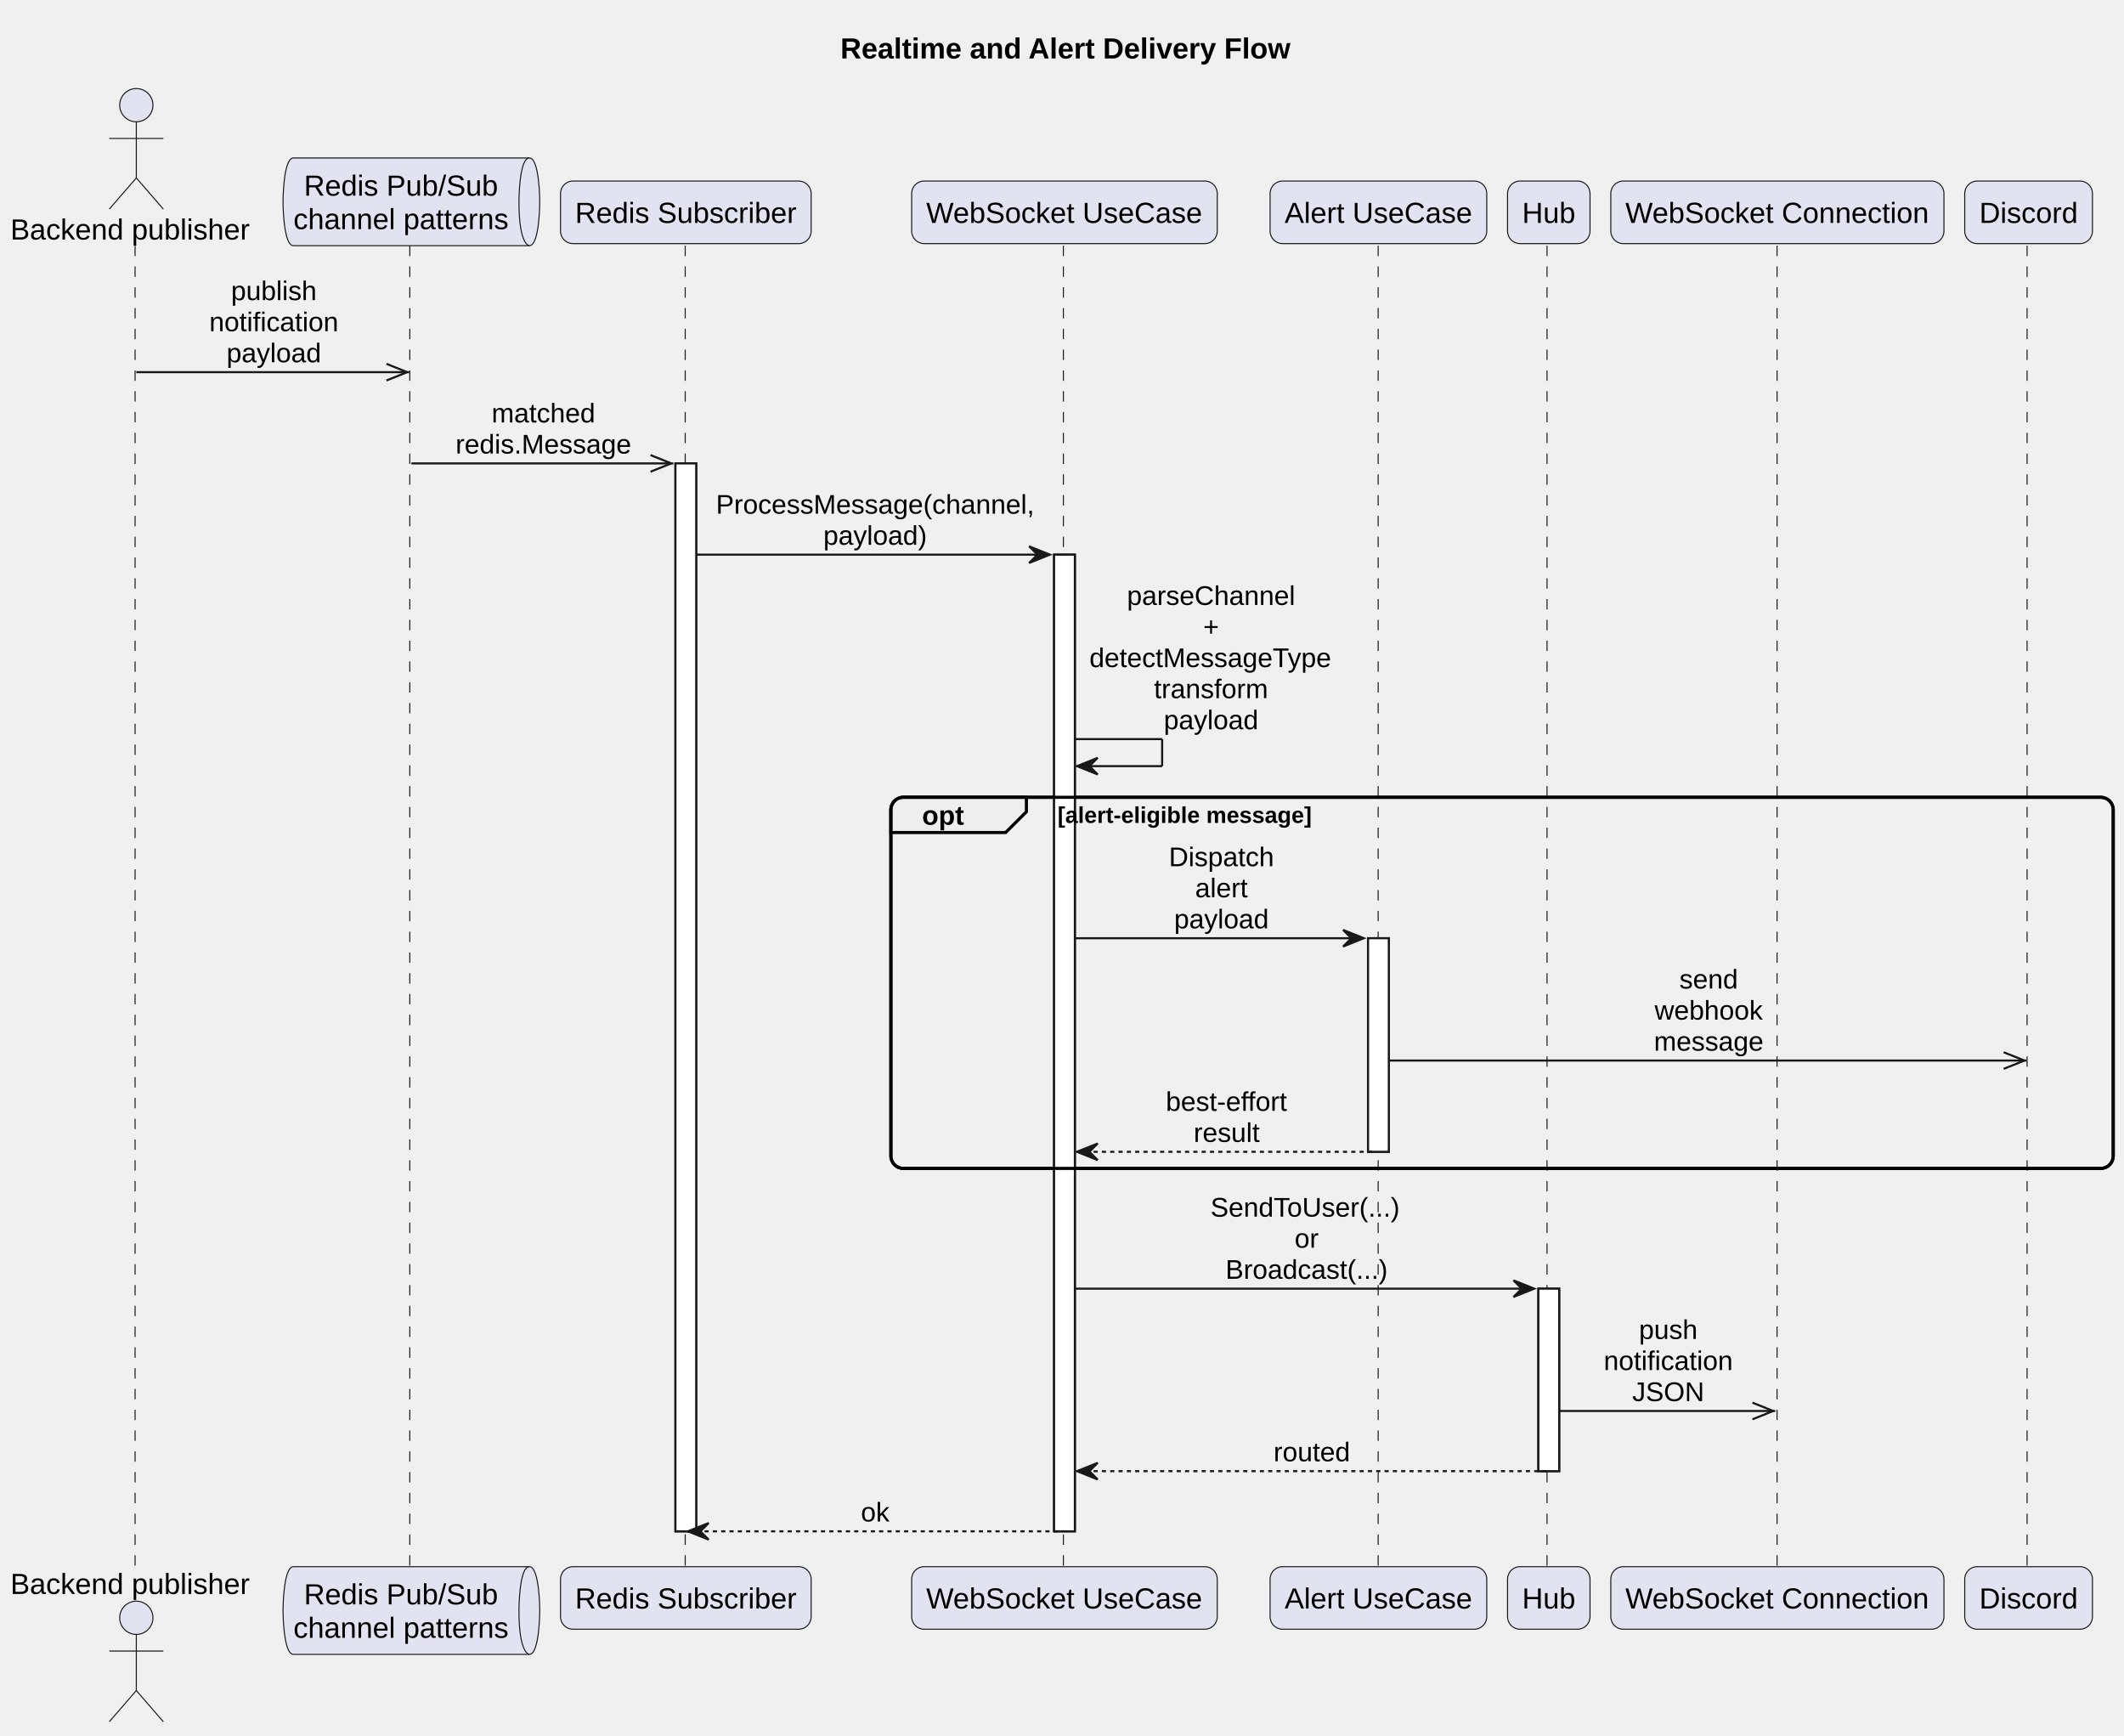
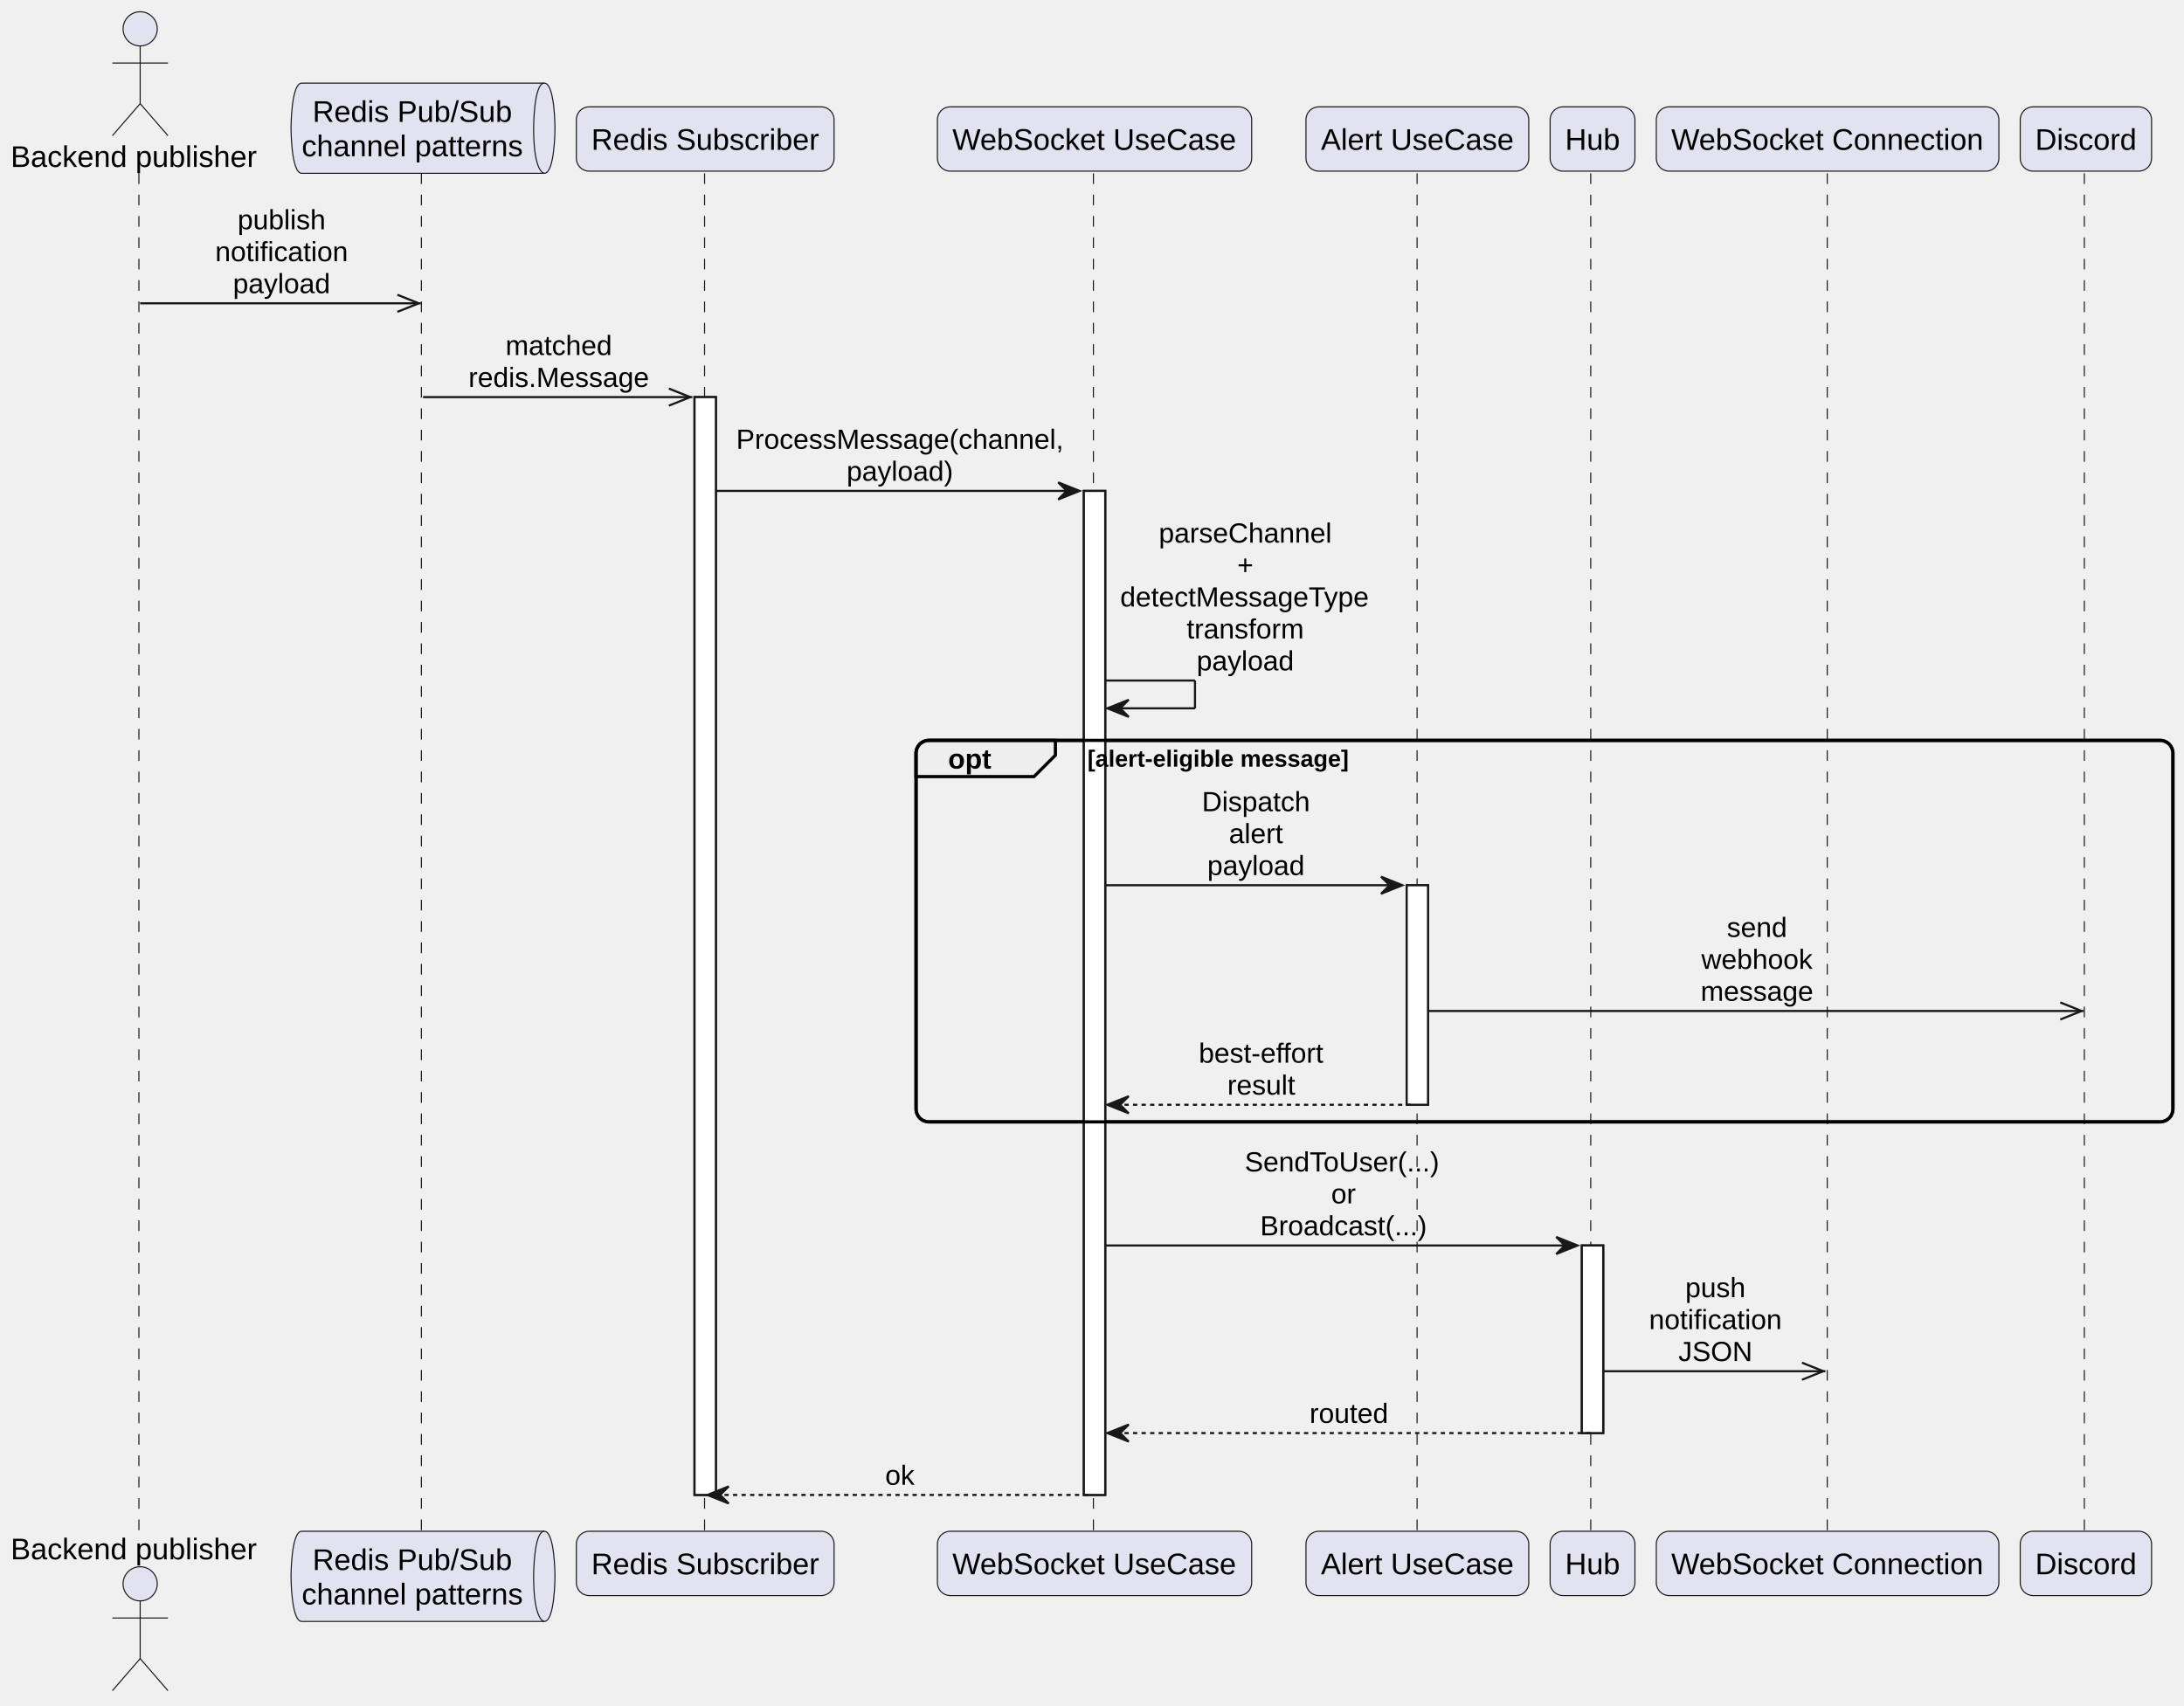
- <svg xmlns="http://www.w3.org/2000/svg" contentStyleType="text/css" data-diagram-type="SEQUENCE" height="835px" preserveAspectRatio="none" style="width:1022px;height:835px;background:#FFFFFF;" version="1.1" viewBox="0 0 1022 835" width="1022px" zoomAndPan="magnify">
+ <svg xmlns="http://www.w3.org/2000/svg" contentStyleType="text/css" data-diagram-type="SEQUENCE" height="798px" preserveAspectRatio="none" style="width:1022px;height:798px;background:#FFFFFF;" version="1.1" viewBox="0 0 1022 798" width="1022px" zoomAndPan="magnify">
  <defs />
  <g>
-     <text fill="#000000" font-family="Arial" font-size="14" font-weight="bold" lengthAdjust="spacing" textLength="217.068" x="404.377" y="28.132">Realtime and Alert Delivery Flow</text>
-     <g>
-       <rect fill="#FFFFFF" height="513.769" style="stroke:#181818;stroke-width:1;" width="10" x="325.002" y="222.941" />
-     </g>
-     <g>
-       <rect fill="#FFFFFF" height="469.872" style="stroke:#181818;stroke-width:1;" width="10" x="507.19" y="266.838" />
-     </g>
-     <g>
-       <rect fill="#FFFFFF" height="102.744" style="stroke:#181818;stroke-width:1;" width="10" x="658.253" y="451.377" />
-     </g>
-     <g>
-       <rect fill="#FFFFFF" height="87.795" style="stroke:#181818;stroke-width:1;" width="10" x="740.222" y="619.967" />
-     </g>
-     <rect fill="none" height="178.539" rx="6" ry="6" style="stroke:#000000;stroke-width:1.5;" width="588.159" x="428.663" y="383.582" />
-     <g>
-       <rect fill="#000000" fill-opacity="0" height="636.513" width="8" x="61.593" y="118.197" />
-       <line style="stroke:#181818;stroke-width:0.5;stroke-dasharray:5,5;" x1="65" x2="65" y1="118.197" y2="754.71" />
-     </g>
-     <g>
-       <rect fill="#000000" fill-opacity="0" height="636.513" width="8" x="193.944" y="118.197" />
-       <line style="stroke:#181818;stroke-width:0.5;stroke-dasharray:5,5;" x1="197.185" x2="197.185" y1="118.197" y2="754.71" />
-     </g>
-     <g>
-       <rect fill="#000000" fill-opacity="0" height="636.513" width="8" x="326.002" y="118.197" />
-       <line style="stroke:#181818;stroke-width:0.5;stroke-dasharray:5,5;" x1="329.702" x2="329.702" y1="118.197" y2="754.71" />
-     </g>
-     <g>
-       <rect fill="#000000" fill-opacity="0" height="636.513" width="8" x="508.19" y="118.197" />
-       <line style="stroke:#181818;stroke-width:0.5;stroke-dasharray:5,5;" x1="511.663" x2="511.663" y1="118.197" y2="754.71" />
-     </g>
-     <g>
-       <rect fill="#000000" fill-opacity="0" height="636.513" width="8" x="659.253" y="118.197" />
-       <line style="stroke:#181818;stroke-width:0.5;stroke-dasharray:5,5;" x1="663.126" x2="663.126" y1="118.197" y2="754.71" />
-     </g>
-     <g>
-       <rect fill="#000000" fill-opacity="0" height="636.513" width="8" x="741.222" y="118.197" />
-       <line style="stroke:#181818;stroke-width:0.5;stroke-dasharray:5,5;" x1="744.381" x2="744.381" y1="118.197" y2="754.71" />
-     </g>
-     <g>
-       <rect fill="#000000" fill-opacity="0" height="636.513" width="8" x="851.215" y="118.197" />
-       <line style="stroke:#181818;stroke-width:0.5;stroke-dasharray:5,5;" x1="855.063" x2="855.063" y1="118.197" y2="754.71" />
-     </g>
-     <g>
-       <rect fill="#000000" fill-opacity="0" height="636.513" width="8" x="972.094" y="118.197" />
-       <line style="stroke:#181818;stroke-width:0.5;stroke-dasharray:5,5;" x1="975.366" x2="975.366" y1="118.197" y2="754.71" />
+     <g>
+       <rect fill="#FFFFFF" height="513.769" style="stroke:#181818;stroke-width:1;" width="10" x="325.002" y="185.842" />
+     </g>
+     <g>
+       <rect fill="#FFFFFF" height="469.872" style="stroke:#181818;stroke-width:1;" width="10" x="507.19" y="229.74" />
+     </g>
+     <g>
+       <rect fill="#FFFFFF" height="102.744" style="stroke:#181818;stroke-width:1;" width="10" x="658.253" y="414.278" />
+     </g>
+     <g>
+       <rect fill="#FFFFFF" height="87.795" style="stroke:#181818;stroke-width:1;" width="10" x="740.222" y="582.868" />
+     </g>
+     <rect fill="none" height="178.539" rx="6" ry="6" style="stroke:#000000;stroke-width:1.5;" width="588.159" x="428.663" y="346.483" />
+     <g>
+       <rect fill="#000000" fill-opacity="0" height="636.513" width="8" x="61.593" y="81.099" />
+       <line style="stroke:#181818;stroke-width:0.5;stroke-dasharray:5,5;" x1="65" x2="65" y1="81.099" y2="717.612" />
+     </g>
+     <g>
+       <rect fill="#000000" fill-opacity="0" height="636.513" width="8" x="193.944" y="81.099" />
+       <line style="stroke:#181818;stroke-width:0.5;stroke-dasharray:5,5;" x1="197.185" x2="197.185" y1="81.099" y2="717.612" />
+     </g>
+     <g>
+       <rect fill="#000000" fill-opacity="0" height="636.513" width="8" x="326.002" y="81.099" />
+       <line style="stroke:#181818;stroke-width:0.5;stroke-dasharray:5,5;" x1="329.702" x2="329.702" y1="81.099" y2="717.612" />
+     </g>
+     <g>
+       <rect fill="#000000" fill-opacity="0" height="636.513" width="8" x="508.19" y="81.099" />
+       <line style="stroke:#181818;stroke-width:0.5;stroke-dasharray:5,5;" x1="511.663" x2="511.663" y1="81.099" y2="717.612" />
+     </g>
+     <g>
+       <rect fill="#000000" fill-opacity="0" height="636.513" width="8" x="659.253" y="81.099" />
+       <line style="stroke:#181818;stroke-width:0.5;stroke-dasharray:5,5;" x1="663.126" x2="663.126" y1="81.099" y2="717.612" />
+     </g>
+     <g>
+       <rect fill="#000000" fill-opacity="0" height="636.513" width="8" x="741.222" y="81.099" />
+       <line style="stroke:#181818;stroke-width:0.5;stroke-dasharray:5,5;" x1="744.381" x2="744.381" y1="81.099" y2="717.612" />
+     </g>
+     <g>
+       <rect fill="#000000" fill-opacity="0" height="636.513" width="8" x="851.215" y="81.099" />
+       <line style="stroke:#181818;stroke-width:0.5;stroke-dasharray:5,5;" x1="855.063" x2="855.063" y1="81.099" y2="717.612" />
+     </g>
+     <g>
+       <rect fill="#000000" fill-opacity="0" height="636.513" width="8" x="972.094" y="81.099" />
+       <line style="stroke:#181818;stroke-width:0.5;stroke-dasharray:5,5;" x1="975.366" x2="975.366" y1="81.099" y2="717.612" />
    </g>
    <g class="participant participant-head" data-participant="Publisher">
-       <text fill="#000000" font-family="Arial" font-size="14" lengthAdjust="spacing" textLength="115.186" x="5" y="115.231">Backend publisher</text>
-       <ellipse cx="65.593" cy="50.599" fill="#E2E2F0" rx="8" ry="8" style="stroke:#181818;stroke-width:0.5;" />
-       <path d="M65.593,58.599 L65.593,85.599 M52.593,66.599 L78.593,66.599 M65.593,85.599 L52.593,100.599 M65.593,85.599 L78.593,100.599" fill="none" style="stroke:#181818;stroke-width:0.5;" />
+       <text fill="#000000" font-family="Arial" font-size="14" lengthAdjust="spacing" textLength="115.186" x="5" y="78.132">Backend publisher</text>
+       <ellipse cx="65.593" cy="13.5" fill="#E2E2F0" rx="8" ry="8" style="stroke:#181818;stroke-width:0.5;" />
+       <path d="M65.593,21.5 L65.593,48.5 M52.593,29.5 L78.593,29.5 M65.593,48.5 L52.593,63.5 M65.593,48.5 L78.593,63.5" fill="none" style="stroke:#181818;stroke-width:0.5;" />
    </g>
    <g class="participant participant-tail" data-participant="Publisher">
-       <text fill="#000000" font-family="Arial" font-size="14" lengthAdjust="spacing" textLength="115.186" x="5" y="766.842">Backend publisher</text>
-       <ellipse cx="65.593" cy="778.309" fill="#E2E2F0" rx="8" ry="8" style="stroke:#181818;stroke-width:0.5;" />
-       <path d="M65.593,786.309 L65.593,813.309 M52.593,794.309 L78.593,794.309 M65.593,813.309 L52.593,828.309 M65.593,813.309 L78.593,828.309" fill="none" style="stroke:#181818;stroke-width:0.5;" />
+       <text fill="#000000" font-family="Arial" font-size="14" lengthAdjust="spacing" textLength="115.186" x="5" y="729.744">Backend publisher</text>
+       <ellipse cx="65.593" cy="741.21" fill="#E2E2F0" rx="8" ry="8" style="stroke:#181818;stroke-width:0.5;" />
+       <path d="M65.593,749.21 L65.593,776.21 M52.593,757.21 L78.593,757.21 M65.593,776.21 L52.593,791.21 M65.593,776.21 L78.593,791.21" fill="none" style="stroke:#181818;stroke-width:0.5;" />
    </g>
    <g class="participant participant-head" data-participant="RedisChannels">
-       <path d="M141.185,76 L254.702,76 C259.702,76 259.702,97.099 259.702,97.099 C259.702,97.099 259.702,118.197 254.702,118.197 L141.185,118.197 C136.185,118.197 136.185,97.099 136.185,97.099 C136.185,97.099 136.185,76 141.185,76" fill="#E2E2F0" style="stroke:#181818;stroke-width:0.5;" />
-       <path d="M254.702,76 C249.702,76 249.702,97.099 249.702,97.099 C249.702,118.197 254.702,118.197 254.702,118.197" fill="none" style="stroke:#181818;stroke-width:0.5;" />
-       <text fill="#000000" font-family="Arial" font-size="14" lengthAdjust="spacing" textLength="93.393" x="146.248" y="94.132">Redis Pub/Sub</text>
-       <text fill="#000000" font-family="Arial" font-size="14" lengthAdjust="spacing" textLength="103.517" x="141.185" y="110.231">channel patterns</text>
+       <path d="M141.185,38.901 L254.702,38.901 C259.702,38.901 259.702,60 259.702,60 C259.702,60 259.702,81.099 254.702,81.099 L141.185,81.099 C136.185,81.099 136.185,60 136.185,60 C136.185,60 136.185,38.901 141.185,38.901" fill="#E2E2F0" style="stroke:#181818;stroke-width:0.5;" />
+       <path d="M254.702,38.901 C249.702,38.901 249.702,60 249.702,60 C249.702,81.099 254.702,81.099 254.702,81.099" fill="none" style="stroke:#181818;stroke-width:0.5;" />
+       <text fill="#000000" font-family="Arial" font-size="14" lengthAdjust="spacing" textLength="93.393" x="146.248" y="57.033">Redis Pub/Sub</text>
+       <text fill="#000000" font-family="Arial" font-size="14" lengthAdjust="spacing" textLength="103.517" x="141.185" y="73.132">channel patterns</text>
    </g>
    <g class="participant participant-tail" data-participant="RedisChannels">
-       <path d="M141.185,753.71 L254.702,753.71 C259.702,753.71 259.702,774.809 259.702,774.809 C259.702,774.809 259.702,795.908 254.702,795.908 L141.185,795.908 C136.185,795.908 136.185,774.809 136.185,774.809 C136.185,774.809 136.185,753.71 141.185,753.71" fill="#E2E2F0" style="stroke:#181818;stroke-width:0.5;" />
-       <path d="M254.702,753.71 C249.702,753.71 249.702,774.809 249.702,774.809 C249.702,795.908 254.702,795.908 254.702,795.908" fill="none" style="stroke:#181818;stroke-width:0.5;" />
-       <text fill="#000000" font-family="Arial" font-size="14" lengthAdjust="spacing" textLength="93.393" x="146.248" y="771.842">Redis Pub/Sub</text>
-       <text fill="#000000" font-family="Arial" font-size="14" lengthAdjust="spacing" textLength="103.517" x="141.185" y="787.941">channel patterns</text>
+       <path d="M141.185,716.612 L254.702,716.612 C259.702,716.612 259.702,737.71 259.702,737.71 C259.702,737.71 259.702,758.809 254.702,758.809 L141.185,758.809 C136.185,758.809 136.185,737.71 136.185,737.71 C136.185,737.71 136.185,716.612 141.185,716.612" fill="#E2E2F0" style="stroke:#181818;stroke-width:0.5;" />
+       <path d="M254.702,716.612 C249.702,716.612 249.702,737.71 249.702,737.71 C249.702,758.809 254.702,758.809 254.702,758.809" fill="none" style="stroke:#181818;stroke-width:0.5;" />
+       <text fill="#000000" font-family="Arial" font-size="14" lengthAdjust="spacing" textLength="93.393" x="146.248" y="734.744">Redis Pub/Sub</text>
+       <text fill="#000000" font-family="Arial" font-size="14" lengthAdjust="spacing" textLength="103.517" x="141.185" y="750.842">channel patterns</text>
    </g>
    <g class="participant participant-head" data-participant="Subscriber">
-       <rect fill="#E2E2F0" height="30.099" rx="6" ry="6" style="stroke:#181818;stroke-width:0.5;" width="120.6" x="269.702" y="87.099" />
-       <text fill="#000000" font-family="Arial" font-size="14" lengthAdjust="spacing" textLength="106.6" x="276.702" y="107.231">Redis Subscriber</text>
+       <rect fill="#E2E2F0" height="30.099" rx="6" ry="6" style="stroke:#181818;stroke-width:0.5;" width="120.6" x="269.702" y="50" />
+       <text fill="#000000" font-family="Arial" font-size="14" lengthAdjust="spacing" textLength="106.6" x="276.702" y="70.132">Redis Subscriber</text>
    </g>
    <g class="participant participant-tail" data-participant="Subscriber">
-       <rect fill="#E2E2F0" height="30.099" rx="6" ry="6" style="stroke:#181818;stroke-width:0.5;" width="120.6" x="269.702" y="753.71" />
-       <text fill="#000000" font-family="Arial" font-size="14" lengthAdjust="spacing" textLength="106.6" x="276.702" y="773.842">Redis Subscriber</text>
+       <rect fill="#E2E2F0" height="30.099" rx="6" ry="6" style="stroke:#181818;stroke-width:0.5;" width="120.6" x="269.702" y="716.612" />
+       <text fill="#000000" font-family="Arial" font-size="14" lengthAdjust="spacing" textLength="106.6" x="276.702" y="736.744">Redis Subscriber</text>
    </g>
    <g class="participant participant-head" data-participant="WebSocketUC">
-       <rect fill="#E2E2F0" height="30.099" rx="6" ry="6" style="stroke:#181818;stroke-width:0.5;" width="147.055" x="438.663" y="87.099" />
-       <text fill="#000000" font-family="Arial" font-size="14" lengthAdjust="spacing" textLength="133.055" x="445.663" y="107.231">WebSocket UseCase</text>
+       <rect fill="#E2E2F0" height="30.099" rx="6" ry="6" style="stroke:#181818;stroke-width:0.5;" width="147.055" x="438.663" y="50" />
+       <text fill="#000000" font-family="Arial" font-size="14" lengthAdjust="spacing" textLength="133.055" x="445.663" y="70.132">WebSocket UseCase</text>
    </g>
    <g class="participant participant-tail" data-participant="WebSocketUC">
-       <rect fill="#E2E2F0" height="30.099" rx="6" ry="6" style="stroke:#181818;stroke-width:0.5;" width="147.055" x="438.663" y="753.71" />
-       <text fill="#000000" font-family="Arial" font-size="14" lengthAdjust="spacing" textLength="133.055" x="445.663" y="773.842">WebSocket UseCase</text>
+       <rect fill="#E2E2F0" height="30.099" rx="6" ry="6" style="stroke:#181818;stroke-width:0.5;" width="147.055" x="438.663" y="716.612" />
+       <text fill="#000000" font-family="Arial" font-size="14" lengthAdjust="spacing" textLength="133.055" x="445.663" y="736.744">WebSocket UseCase</text>
    </g>
    <g class="participant participant-head" data-participant="AlertUC">
-       <rect fill="#E2E2F0" height="30.099" rx="6" ry="6" style="stroke:#181818;stroke-width:0.5;" width="104.255" x="611.126" y="87.099" />
-       <text fill="#000000" font-family="Arial" font-size="14" lengthAdjust="spacing" textLength="90.255" x="618.126" y="107.231">Alert UseCase</text>
+       <rect fill="#E2E2F0" height="30.099" rx="6" ry="6" style="stroke:#181818;stroke-width:0.5;" width="104.255" x="611.126" y="50" />
+       <text fill="#000000" font-family="Arial" font-size="14" lengthAdjust="spacing" textLength="90.255" x="618.126" y="70.132">Alert UseCase</text>
    </g>
    <g class="participant participant-tail" data-participant="AlertUC">
-       <rect fill="#E2E2F0" height="30.099" rx="6" ry="6" style="stroke:#181818;stroke-width:0.5;" width="104.255" x="611.126" y="753.71" />
-       <text fill="#000000" font-family="Arial" font-size="14" lengthAdjust="spacing" textLength="90.255" x="618.126" y="773.842">Alert UseCase</text>
+       <rect fill="#E2E2F0" height="30.099" rx="6" ry="6" style="stroke:#181818;stroke-width:0.5;" width="104.255" x="611.126" y="716.612" />
+       <text fill="#000000" font-family="Arial" font-size="14" lengthAdjust="spacing" textLength="90.255" x="618.126" y="736.744">Alert UseCase</text>
    </g>
    <g class="participant participant-head" data-participant="Hub">
-       <rect fill="#E2E2F0" height="30.099" rx="6" ry="6" style="stroke:#181818;stroke-width:0.5;" width="39.683" x="725.381" y="87.099" />
-       <text fill="#000000" font-family="Arial" font-size="14" lengthAdjust="spacing" textLength="25.683" x="732.381" y="107.231">Hub</text>
+       <rect fill="#E2E2F0" height="30.099" rx="6" ry="6" style="stroke:#181818;stroke-width:0.5;" width="39.683" x="725.381" y="50" />
+       <text fill="#000000" font-family="Arial" font-size="14" lengthAdjust="spacing" textLength="25.683" x="732.381" y="70.132">Hub</text>
    </g>
    <g class="participant participant-tail" data-participant="Hub">
-       <rect fill="#E2E2F0" height="30.099" rx="6" ry="6" style="stroke:#181818;stroke-width:0.5;" width="39.683" x="725.381" y="753.71" />
-       <text fill="#000000" font-family="Arial" font-size="14" lengthAdjust="spacing" textLength="25.683" x="732.381" y="773.842">Hub</text>
+       <rect fill="#E2E2F0" height="30.099" rx="6" ry="6" style="stroke:#181818;stroke-width:0.5;" width="39.683" x="725.381" y="716.612" />
+       <text fill="#000000" font-family="Arial" font-size="14" lengthAdjust="spacing" textLength="25.683" x="732.381" y="736.744">Hub</text>
    </g>
    <g class="participant participant-head" data-participant="Connection">
-       <rect fill="#E2E2F0" height="30.099" rx="6" ry="6" style="stroke:#181818;stroke-width:0.5;" width="160.303" x="775.063" y="87.099" />
-       <text fill="#000000" font-family="Arial" font-size="14" lengthAdjust="spacing" textLength="146.303" x="782.063" y="107.231">WebSocket Connection</text>
+       <rect fill="#E2E2F0" height="30.099" rx="6" ry="6" style="stroke:#181818;stroke-width:0.5;" width="160.303" x="775.063" y="50" />
+       <text fill="#000000" font-family="Arial" font-size="14" lengthAdjust="spacing" textLength="146.303" x="782.063" y="70.132">WebSocket Connection</text>
    </g>
    <g class="participant participant-tail" data-participant="Connection">
-       <rect fill="#E2E2F0" height="30.099" rx="6" ry="6" style="stroke:#181818;stroke-width:0.5;" width="160.303" x="775.063" y="753.71" />
-       <text fill="#000000" font-family="Arial" font-size="14" lengthAdjust="spacing" textLength="146.303" x="782.063" y="773.842">WebSocket Connection</text>
+       <rect fill="#E2E2F0" height="30.099" rx="6" ry="6" style="stroke:#181818;stroke-width:0.5;" width="160.303" x="775.063" y="716.612" />
+       <text fill="#000000" font-family="Arial" font-size="14" lengthAdjust="spacing" textLength="146.303" x="782.063" y="736.744">WebSocket Connection</text>
    </g>
    <g class="participant participant-head" data-participant="Discord">
-       <rect fill="#E2E2F0" height="30.099" rx="6" ry="6" style="stroke:#181818;stroke-width:0.5;" width="61.455" x="945.366" y="87.099" />
-       <text fill="#000000" font-family="Arial" font-size="14" lengthAdjust="spacing" textLength="47.455" x="952.366" y="107.231">Discord</text>
+       <rect fill="#E2E2F0" height="30.099" rx="6" ry="6" style="stroke:#181818;stroke-width:0.5;" width="61.455" x="945.366" y="50" />
+       <text fill="#000000" font-family="Arial" font-size="14" lengthAdjust="spacing" textLength="47.455" x="952.366" y="70.132">Discord</text>
    </g>
    <g class="participant participant-tail" data-participant="Discord">
-       <rect fill="#E2E2F0" height="30.099" rx="6" ry="6" style="stroke:#181818;stroke-width:0.5;" width="61.455" x="945.366" y="753.71" />
-       <text fill="#000000" font-family="Arial" font-size="14" lengthAdjust="spacing" textLength="47.455" x="952.366" y="773.842">Discord</text>
-     </g>
-     <g>
-       <rect fill="#FFFFFF" height="513.769" style="stroke:#181818;stroke-width:1;" width="10" x="325.002" y="222.941" />
-     </g>
-     <g>
-       <rect fill="#FFFFFF" height="469.872" style="stroke:#181818;stroke-width:1;" width="10" x="507.19" y="266.838" />
-     </g>
-     <g>
-       <rect fill="#FFFFFF" height="102.744" style="stroke:#181818;stroke-width:1;" width="10" x="658.253" y="451.377" />
-     </g>
-     <g>
-       <rect fill="#FFFFFF" height="87.795" style="stroke:#181818;stroke-width:1;" width="10" x="740.222" y="619.967" />
+       <rect fill="#E2E2F0" height="30.099" rx="6" ry="6" style="stroke:#181818;stroke-width:0.5;" width="61.455" x="945.366" y="716.612" />
+       <text fill="#000000" font-family="Arial" font-size="14" lengthAdjust="spacing" textLength="47.455" x="952.366" y="736.744">Discord</text>
+     </g>
+     <g>
+       <rect fill="#FFFFFF" height="513.769" style="stroke:#181818;stroke-width:1;" width="10" x="325.002" y="185.842" />
+     </g>
+     <g>
+       <rect fill="#FFFFFF" height="469.872" style="stroke:#181818;stroke-width:1;" width="10" x="507.19" y="229.74" />
+     </g>
+     <g>
+       <rect fill="#FFFFFF" height="102.744" style="stroke:#181818;stroke-width:1;" width="10" x="658.253" y="414.278" />
+     </g>
+     <g>
+       <rect fill="#FFFFFF" height="87.795" style="stroke:#181818;stroke-width:1;" width="10" x="740.222" y="582.868" />
    </g>
    <g class="message" data-participant-1="Publisher" data-participant-2="RedisChannels">
-       <line style="stroke:#181818;stroke-width:1;" x1="195.944" x2="185.944" y1="179.043" y2="175.043" />
-       <line style="stroke:#181818;stroke-width:1;" x1="195.944" x2="185.944" y1="179.043" y2="183.043" />
-       <line style="stroke:#181818;stroke-width:1;" x1="65.593" x2="196.944" y1="179.043" y2="179.043" />
-       <text fill="#000000" font-family="Arial" font-size="13" lengthAdjust="spacing" textLength="41.196" x="111.17" y="144.391">publish</text>
-       <text fill="#000000" font-family="Arial" font-size="13" lengthAdjust="spacing" textLength="62.15" x="100.693" y="159.34">notification</text>
-       <text fill="#000000" font-family="Arial" font-size="13" lengthAdjust="spacing" textLength="45.538" x="108.999" y="174.289">payload</text>
+       <line style="stroke:#181818;stroke-width:1;" x1="195.944" x2="185.944" y1="141.945" y2="137.945" />
+       <line style="stroke:#181818;stroke-width:1;" x1="195.944" x2="185.944" y1="141.945" y2="145.945" />
+       <line style="stroke:#181818;stroke-width:1;" x1="65.593" x2="196.944" y1="141.945" y2="141.945" />
+       <text fill="#000000" font-family="Arial" font-size="13" lengthAdjust="spacing" textLength="41.196" x="111.17" y="107.293">publish</text>
+       <text fill="#000000" font-family="Arial" font-size="13" lengthAdjust="spacing" textLength="62.15" x="100.693" y="122.241">notification</text>
+       <text fill="#000000" font-family="Arial" font-size="13" lengthAdjust="spacing" textLength="45.538" x="108.999" y="137.19">payload</text>
    </g>
    <g class="message" data-participant-1="RedisChannels" data-participant-2="Subscriber">
-       <line style="stroke:#181818;stroke-width:1;" x1="323.002" x2="313.002" y1="222.941" y2="218.941" />
-       <line style="stroke:#181818;stroke-width:1;" x1="323.002" x2="313.002" y1="222.941" y2="226.941" />
-       <line style="stroke:#181818;stroke-width:1;" x1="197.944" x2="324.002" y1="222.941" y2="222.941" />
-       <text fill="#000000" font-family="Arial" font-size="13" lengthAdjust="spacing" textLength="49.861" x="236.542" y="203.237">matched</text>
-       <text fill="#000000" font-family="Arial" font-size="13" lengthAdjust="spacing" textLength="84.538" x="219.204" y="218.186">redis.Message</text>
+       <line style="stroke:#181818;stroke-width:1;" x1="323.002" x2="313.002" y1="185.842" y2="181.842" />
+       <line style="stroke:#181818;stroke-width:1;" x1="323.002" x2="313.002" y1="185.842" y2="189.842" />
+       <line style="stroke:#181818;stroke-width:1;" x1="197.944" x2="324.002" y1="185.842" y2="185.842" />
+       <text fill="#000000" font-family="Arial" font-size="13" lengthAdjust="spacing" textLength="49.861" x="236.542" y="166.139">matched</text>
+       <text fill="#000000" font-family="Arial" font-size="13" lengthAdjust="spacing" textLength="84.538" x="219.204" y="181.087">redis.Message</text>
    </g>
    <g class="message" data-participant-1="Subscriber" data-participant-2="WebSocketUC">
-       <polygon fill="#181818" points="495.19,262.838,505.19,266.838,495.19,270.838,499.19,266.838" style="stroke:#181818;stroke-width:1;" />
-       <line style="stroke:#181818;stroke-width:1;" x1="335.002" x2="501.19" y1="266.838" y2="266.838" />
-       <text fill="#000000" font-family="Arial" font-size="13" lengthAdjust="spacing" textLength="153.188" x="344.502" y="247.135">ProcessMessage(channel,</text>
-       <text fill="#000000" font-family="Arial" font-size="13" lengthAdjust="spacing" textLength="49.867" x="396.162" y="262.084">payload)</text>
+       <polygon fill="#181818" points="495.19,225.74,505.19,229.74,495.19,233.74,499.19,229.74" style="stroke:#181818;stroke-width:1;" />
+       <line style="stroke:#181818;stroke-width:1;" x1="335.002" x2="501.19" y1="229.74" y2="229.74" />
+       <text fill="#000000" font-family="Arial" font-size="13" lengthAdjust="spacing" textLength="153.188" x="344.502" y="210.036">ProcessMessage(channel,</text>
+       <text fill="#000000" font-family="Arial" font-size="13" lengthAdjust="spacing" textLength="49.867" x="396.162" y="224.985">payload)</text>
    </g>
    <g class="message" data-participant-1="WebSocketUC" data-participant-2="WebSocketUC">
-       <line style="stroke:#181818;stroke-width:1;" x1="517.19" x2="559.19" y1="355.582" y2="355.582" />
-       <line style="stroke:#181818;stroke-width:1;" x1="559.19" x2="559.19" y1="355.582" y2="368.582" />
-       <line style="stroke:#181818;stroke-width:1;" x1="518.19" x2="559.19" y1="368.582" y2="368.582" />
-       <polygon fill="#181818" points="528.19,364.582,518.19,368.582,528.19,372.582,524.19,368.582" style="stroke:#181818;stroke-width:1;" />
-       <text fill="#000000" font-family="Arial" font-size="13" lengthAdjust="spacing" textLength="80.945" x="542.249" y="291.032">parseChannel</text>
-       <text fill="#000000" font-family="Arial" font-size="13" lengthAdjust="spacing" textLength="7.592" x="578.926" y="305.981">+</text>
-       <text fill="#000000" font-family="Arial" font-size="13" lengthAdjust="spacing" textLength="117.064" x="524.19" y="320.93">detectMessageType</text>
-       <text fill="#000000" font-family="Arial" font-size="13" lengthAdjust="spacing" textLength="54.901" x="555.271" y="335.878">transform</text>
-       <text fill="#000000" font-family="Arial" font-size="13" lengthAdjust="spacing" textLength="45.538" x="559.953" y="350.827">payload</text>
-     </g>
-     <path d="M434.663,383.582 L493.873,383.582 L493.873,390.531 L483.873,400.531 L428.663,400.531 L428.663,389.582 A6,6 0 0 1 434.663,383.582" fill="#EEEEEE" style="stroke:#000000;stroke-width:1.5;" />
-     <rect fill="none" height="178.539" rx="6" ry="6" style="stroke:#000000;stroke-width:1.5;" width="588.159" x="428.663" y="383.582" />
-     <text fill="#000000" font-family="Arial" font-size="13" font-weight="bold" lengthAdjust="spacing" textLength="20.211" x="443.663" y="396.776">opt</text>
-     <text fill="#000000" font-family="Arial" font-size="11" font-weight="bold" lengthAdjust="spacing" textLength="122.268" x="508.873" y="395.9">[alert-eligible message]</text>
+       <line style="stroke:#181818;stroke-width:1;" x1="517.19" x2="559.19" y1="318.483" y2="318.483" />
+       <line style="stroke:#181818;stroke-width:1;" x1="559.19" x2="559.19" y1="318.483" y2="331.483" />
+       <line style="stroke:#181818;stroke-width:1;" x1="518.19" x2="559.19" y1="331.483" y2="331.483" />
+       <polygon fill="#181818" points="528.19,327.483,518.19,331.483,528.19,335.483,524.19,331.483" style="stroke:#181818;stroke-width:1;" />
+       <text fill="#000000" font-family="Arial" font-size="13" lengthAdjust="spacing" textLength="80.945" x="542.249" y="253.934">parseChannel</text>
+       <text fill="#000000" font-family="Arial" font-size="13" lengthAdjust="spacing" textLength="7.592" x="578.926" y="268.882">+</text>
+       <text fill="#000000" font-family="Arial" font-size="13" lengthAdjust="spacing" textLength="117.064" x="524.19" y="283.831">detectMessageType</text>
+       <text fill="#000000" font-family="Arial" font-size="13" lengthAdjust="spacing" textLength="54.901" x="555.271" y="298.78">transform</text>
+       <text fill="#000000" font-family="Arial" font-size="13" lengthAdjust="spacing" textLength="45.538" x="559.953" y="313.728">payload</text>
+     </g>
+     <path d="M434.663,346.483 L493.873,346.483 L493.873,353.432 L483.873,363.432 L428.663,363.432 L428.663,352.483 A6,6 0 0 1 434.663,346.483" fill="#EEEEEE" style="stroke:#000000;stroke-width:1.5;" />
+     <rect fill="none" height="178.539" rx="6" ry="6" style="stroke:#000000;stroke-width:1.5;" width="588.159" x="428.663" y="346.483" />
+     <text fill="#000000" font-family="Arial" font-size="13" font-weight="bold" lengthAdjust="spacing" textLength="20.211" x="443.663" y="359.677">opt</text>
+     <text fill="#000000" font-family="Arial" font-size="11" font-weight="bold" lengthAdjust="spacing" textLength="122.268" x="508.873" y="358.801">[alert-eligible message]</text>
    <g class="message" data-participant-1="WebSocketUC" data-participant-2="AlertUC">
-       <polygon fill="#181818" points="646.253,447.377,656.253,451.377,646.253,455.377,650.253,451.377" style="stroke:#181818;stroke-width:1;" />
-       <line style="stroke:#181818;stroke-width:1;" x1="517.19" x2="652.253" y1="451.377" y2="451.377" />
-       <text fill="#000000" font-family="Arial" font-size="13" lengthAdjust="spacing" textLength="50.578" x="562.433" y="416.725">Dispatch</text>
-       <text fill="#000000" font-family="Arial" font-size="13" lengthAdjust="spacing" textLength="25.289" x="575.077" y="431.673">alert</text>
-       <text fill="#000000" font-family="Arial" font-size="13" lengthAdjust="spacing" textLength="45.538" x="564.953" y="446.622">payload</text>
+       <polygon fill="#181818" points="646.253,410.278,656.253,414.278,646.253,418.278,650.253,414.278" style="stroke:#181818;stroke-width:1;" />
+       <line style="stroke:#181818;stroke-width:1;" x1="517.19" x2="652.253" y1="414.278" y2="414.278" />
+       <text fill="#000000" font-family="Arial" font-size="13" lengthAdjust="spacing" textLength="50.578" x="562.433" y="379.626">Dispatch</text>
+       <text fill="#000000" font-family="Arial" font-size="13" lengthAdjust="spacing" textLength="25.289" x="575.077" y="394.575">alert</text>
+       <text fill="#000000" font-family="Arial" font-size="13" lengthAdjust="spacing" textLength="45.538" x="564.953" y="409.523">payload</text>
    </g>
    <g class="message" data-participant-1="AlertUC" data-participant-2="Discord">
-       <line style="stroke:#181818;stroke-width:1;" x1="974.094" x2="964.094" y1="510.223" y2="506.223" />
-       <line style="stroke:#181818;stroke-width:1;" x1="974.094" x2="964.094" y1="510.223" y2="514.223" />
-       <line style="stroke:#181818;stroke-width:1;" x1="668.253" x2="975.094" y1="510.223" y2="510.223" />
-       <text fill="#000000" font-family="Arial" font-size="13" lengthAdjust="spacing" textLength="28.19" x="808.079" y="475.571">send</text>
-       <text fill="#000000" font-family="Arial" font-size="13" lengthAdjust="spacing" textLength="52.038" x="796.154" y="490.519">webhook</text>
-       <text fill="#000000" font-family="Arial" font-size="13" lengthAdjust="spacing" textLength="52.749" x="795.799" y="505.468">message</text>
+       <line style="stroke:#181818;stroke-width:1;" x1="974.094" x2="964.094" y1="473.125" y2="469.125" />
+       <line style="stroke:#181818;stroke-width:1;" x1="974.094" x2="964.094" y1="473.125" y2="477.125" />
+       <line style="stroke:#181818;stroke-width:1;" x1="668.253" x2="975.094" y1="473.125" y2="473.125" />
+       <text fill="#000000" font-family="Arial" font-size="13" lengthAdjust="spacing" textLength="28.19" x="808.079" y="438.472">send</text>
+       <text fill="#000000" font-family="Arial" font-size="13" lengthAdjust="spacing" textLength="52.038" x="796.154" y="453.421">webhook</text>
+       <text fill="#000000" font-family="Arial" font-size="13" lengthAdjust="spacing" textLength="52.749" x="795.799" y="468.37">message</text>
    </g>
    <g class="message" data-participant-1="AlertUC" data-participant-2="WebSocketUC">
-       <polygon fill="#181818" points="528.19,550.121,518.19,554.121,528.19,558.121,524.19,554.121" style="stroke:#181818;stroke-width:1;" />
-       <line style="stroke:#181818;stroke-width:1;stroke-dasharray:2,2;" x1="522.19" x2="662.253" y1="554.121" y2="554.121" />
-       <text fill="#000000" font-family="Arial" font-size="13" lengthAdjust="spacing" textLength="58.525" x="560.959" y="534.417">best-effort</text>
-       <text fill="#000000" font-family="Arial" font-size="13" lengthAdjust="spacing" textLength="31.789" x="574.327" y="549.366">result</text>
+       <polygon fill="#181818" points="528.19,513.022,518.19,517.022,528.19,521.022,524.19,517.022" style="stroke:#181818;stroke-width:1;" />
+       <line style="stroke:#181818;stroke-width:1;stroke-dasharray:2,2;" x1="522.19" x2="662.253" y1="517.022" y2="517.022" />
+       <text fill="#000000" font-family="Arial" font-size="13" lengthAdjust="spacing" textLength="58.525" x="560.959" y="497.318">best-effort</text>
+       <text fill="#000000" font-family="Arial" font-size="13" lengthAdjust="spacing" textLength="31.789" x="574.327" y="512.267">result</text>
    </g>
    <g class="message" data-participant-1="WebSocketUC" data-participant-2="Hub">
-       <polygon fill="#181818" points="728.222,615.967,738.222,619.967,728.222,623.967,732.222,619.967" style="stroke:#181818;stroke-width:1;" />
-       <line style="stroke:#181818;stroke-width:1;" x1="517.19" x2="734.222" y1="619.967" y2="619.967" />
-       <text fill="#000000" font-family="Arial" font-size="13" lengthAdjust="spacing" textLength="92.473" x="582.47" y="585.314">SendToUser(...)</text>
-       <text fill="#000000" font-family="Arial" font-size="13" lengthAdjust="spacing" textLength="11.559" x="622.927" y="600.263">or</text>
-       <text fill="#000000" font-family="Arial" font-size="13" lengthAdjust="spacing" textLength="78.025" x="589.693" y="615.212">Broadcast(...)</text>
+       <polygon fill="#181818" points="728.222,578.868,738.222,582.868,728.222,586.868,732.222,582.868" style="stroke:#181818;stroke-width:1;" />
+       <line style="stroke:#181818;stroke-width:1;" x1="517.19" x2="734.222" y1="582.868" y2="582.868" />
+       <text fill="#000000" font-family="Arial" font-size="13" lengthAdjust="spacing" textLength="92.473" x="582.47" y="548.216">SendToUser(...)</text>
+       <text fill="#000000" font-family="Arial" font-size="13" lengthAdjust="spacing" textLength="11.559" x="622.927" y="563.165">or</text>
+       <text fill="#000000" font-family="Arial" font-size="13" lengthAdjust="spacing" textLength="78.025" x="589.693" y="578.113">Broadcast(...)</text>
    </g>
    <g class="message" data-participant-1="Hub" data-participant-2="Connection">
-       <line style="stroke:#181818;stroke-width:1;" x1="853.215" x2="843.215" y1="678.813" y2="674.813" />
-       <line style="stroke:#181818;stroke-width:1;" x1="853.215" x2="843.215" y1="678.813" y2="682.813" />
-       <line style="stroke:#181818;stroke-width:1;" x1="750.222" x2="854.215" y1="678.813" y2="678.813" />
-       <text fill="#000000" font-family="Arial" font-size="13" lengthAdjust="spacing" textLength="28.19" x="788.624" y="644.161">push</text>
-       <text fill="#000000" font-family="Arial" font-size="13" lengthAdjust="spacing" textLength="62.15" x="771.644" y="659.109">notification</text>
-       <text fill="#000000" font-family="Arial" font-size="13" lengthAdjust="spacing" textLength="34.671" x="785.383" y="674.058">JSON</text>
+       <line style="stroke:#181818;stroke-width:1;" x1="853.215" x2="843.215" y1="641.714" y2="637.714" />
+       <line style="stroke:#181818;stroke-width:1;" x1="853.215" x2="843.215" y1="641.714" y2="645.714" />
+       <line style="stroke:#181818;stroke-width:1;" x1="750.222" x2="854.215" y1="641.714" y2="641.714" />
+       <text fill="#000000" font-family="Arial" font-size="13" lengthAdjust="spacing" textLength="28.19" x="788.624" y="607.062">push</text>
+       <text fill="#000000" font-family="Arial" font-size="13" lengthAdjust="spacing" textLength="62.15" x="771.644" y="622.011">notification</text>
+       <text fill="#000000" font-family="Arial" font-size="13" lengthAdjust="spacing" textLength="34.671" x="785.383" y="636.96">JSON</text>
    </g>
    <g class="message" data-participant-1="Hub" data-participant-2="WebSocketUC">
-       <polygon fill="#181818" points="528.19,703.762,518.19,707.762,528.19,711.762,524.19,707.762" style="stroke:#181818;stroke-width:1;" />
-       <line style="stroke:#181818;stroke-width:1;stroke-dasharray:2,2;" x1="522.19" x2="744.222" y1="707.762" y2="707.762" />
-       <text fill="#000000" font-family="Arial" font-size="13" lengthAdjust="spacing" textLength="36.861" x="612.776" y="703.007">routed</text>
+       <polygon fill="#181818" points="528.19,666.663,518.19,670.663,528.19,674.663,524.19,670.663" style="stroke:#181818;stroke-width:1;" />
+       <line style="stroke:#181818;stroke-width:1;stroke-dasharray:2,2;" x1="522.19" x2="744.222" y1="670.663" y2="670.663" />
+       <text fill="#000000" font-family="Arial" font-size="13" lengthAdjust="spacing" textLength="36.861" x="612.776" y="665.908">routed</text>
    </g>
    <g class="message" data-participant-1="WebSocketUC" data-participant-2="Subscriber">
-       <polygon fill="#181818" points="341.002,732.71,331.002,736.71,341.002,740.71,337.002,736.71" style="stroke:#181818;stroke-width:1;" />
-       <line style="stroke:#181818;stroke-width:1;stroke-dasharray:2,2;" x1="335.002" x2="511.19" y1="736.71" y2="736.71" />
-       <text fill="#000000" font-family="Arial" font-size="13" lengthAdjust="spacing" textLength="13.73" x="414.231" y="731.956">ok</text>
+       <polygon fill="#181818" points="341.002,695.612,331.002,699.612,341.002,703.612,337.002,699.612" style="stroke:#181818;stroke-width:1;" />
+       <line style="stroke:#181818;stroke-width:1;stroke-dasharray:2,2;" x1="335.002" x2="511.19" y1="699.612" y2="699.612" />
+       <text fill="#000000" font-family="Arial" font-size="13" lengthAdjust="spacing" textLength="13.73" x="414.231" y="694.857">ok</text>
    </g>
  </g>
</svg>
